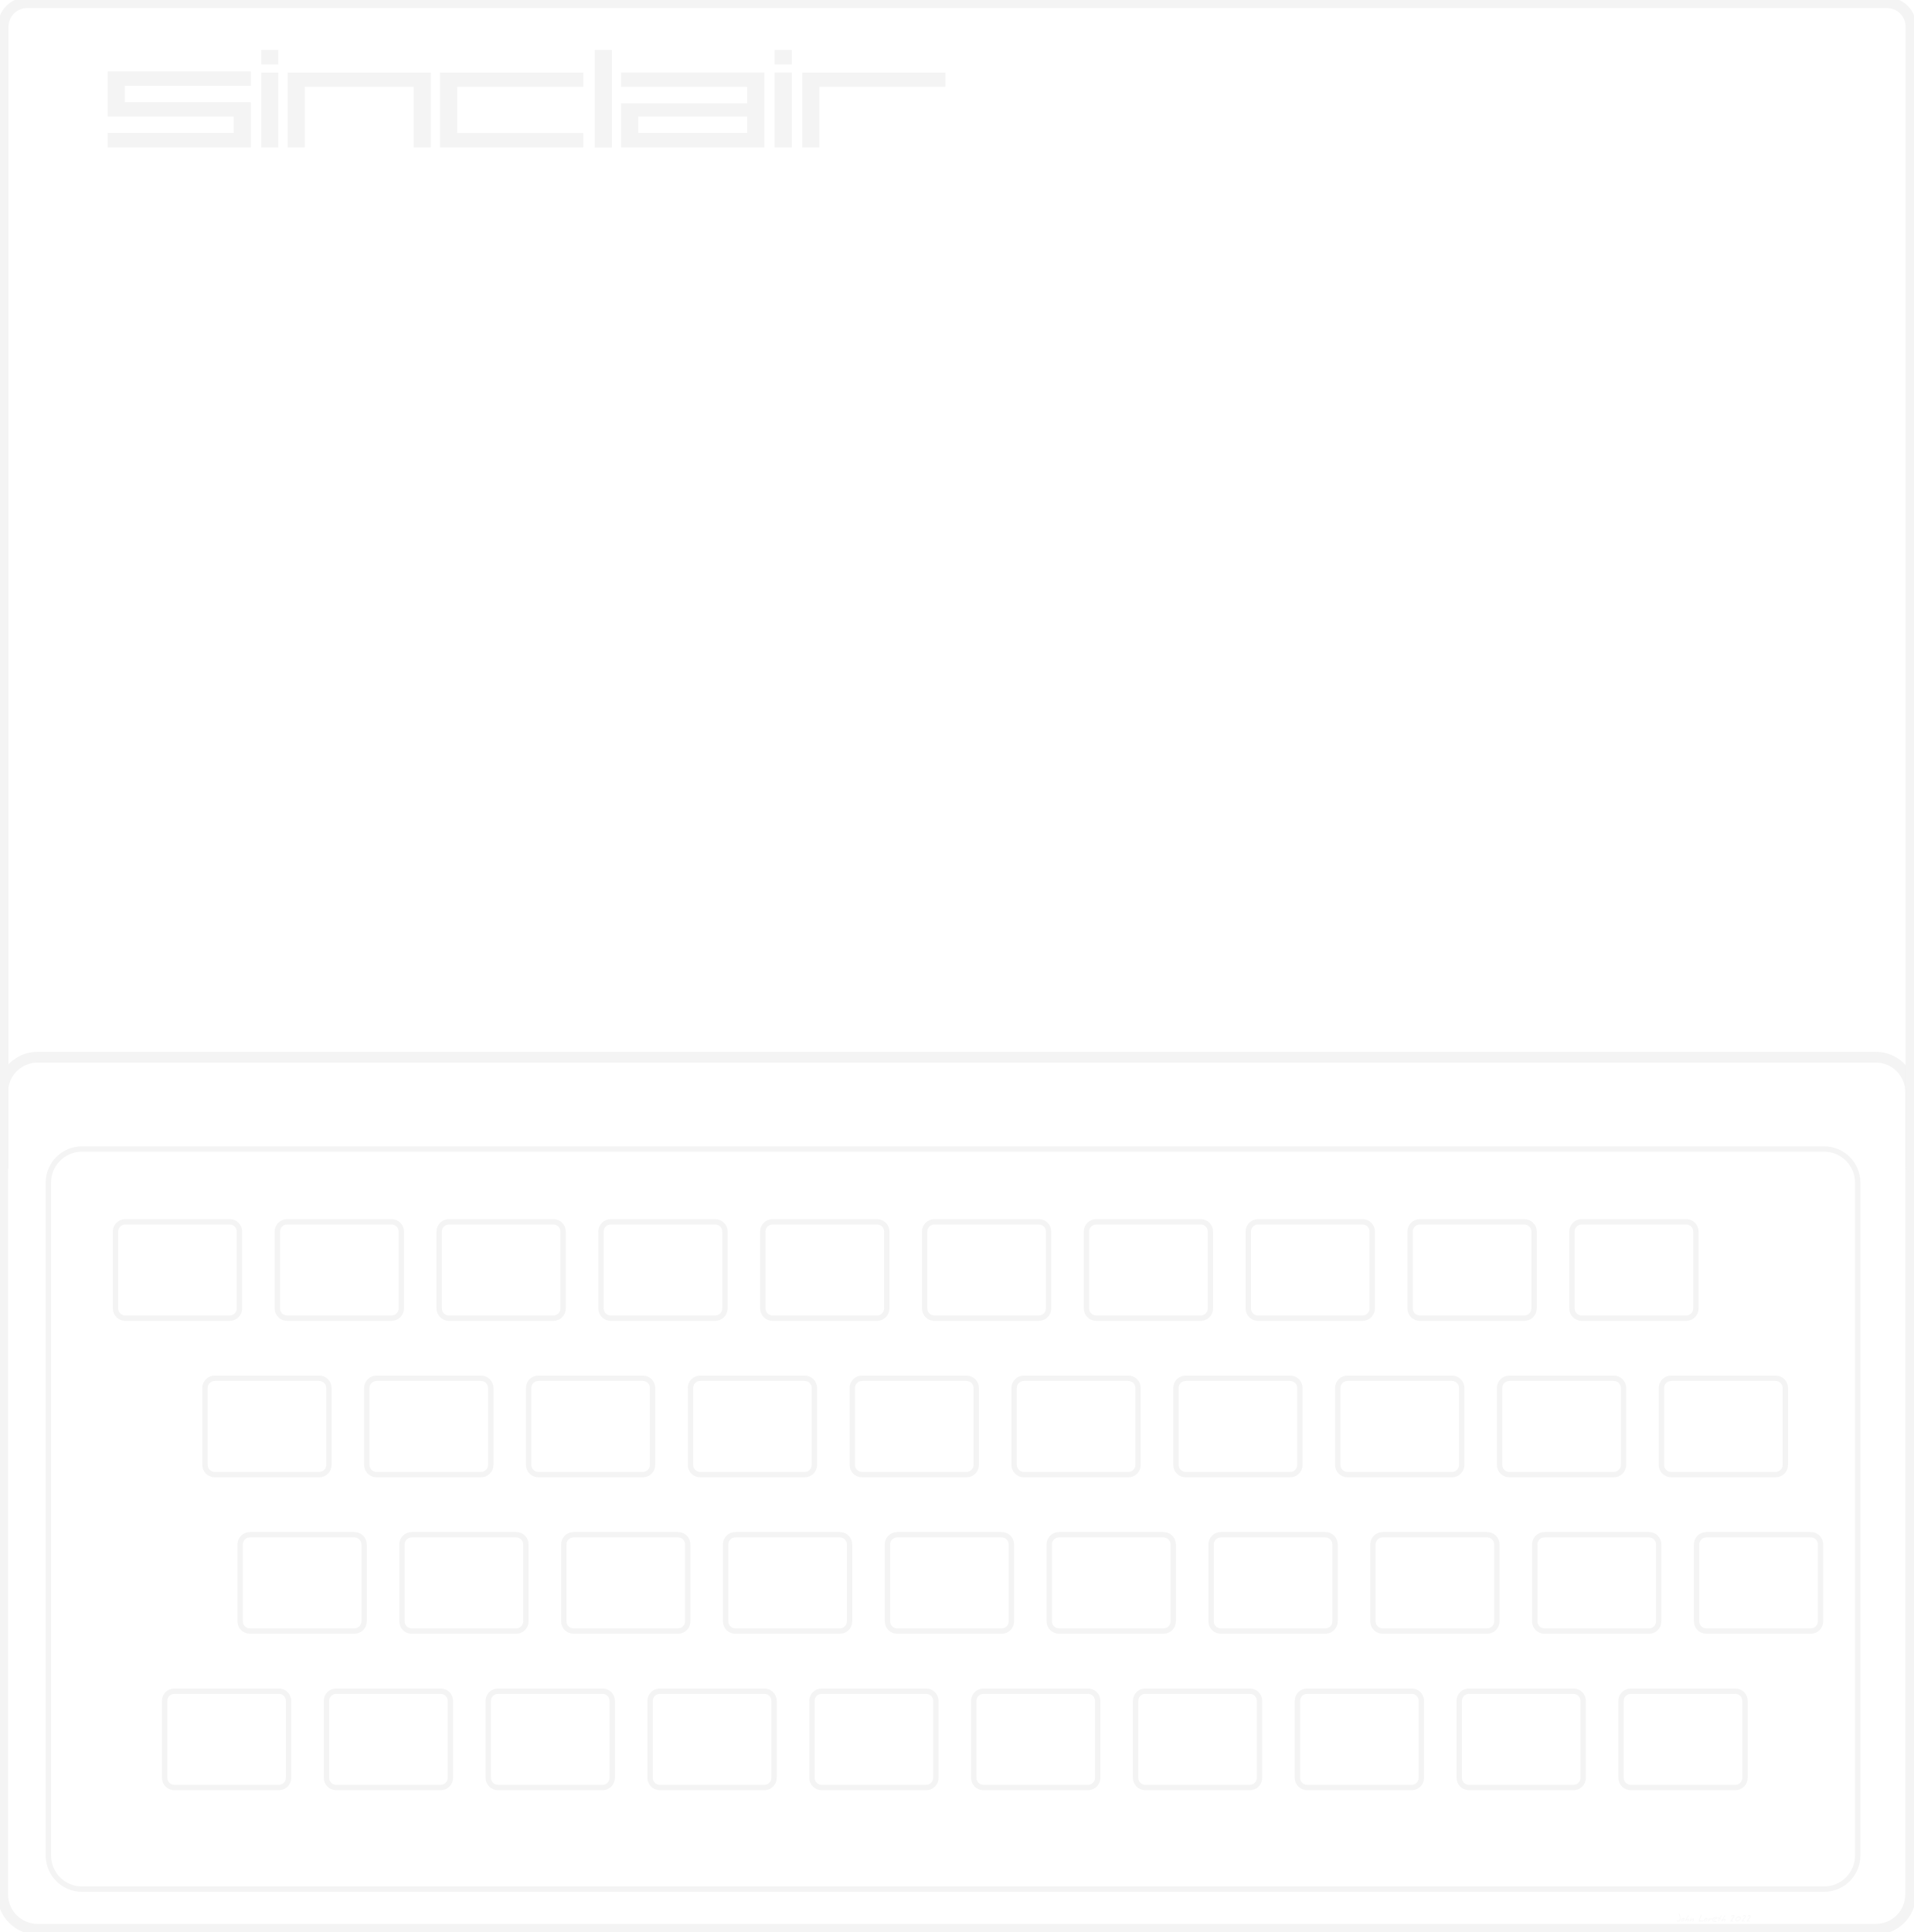
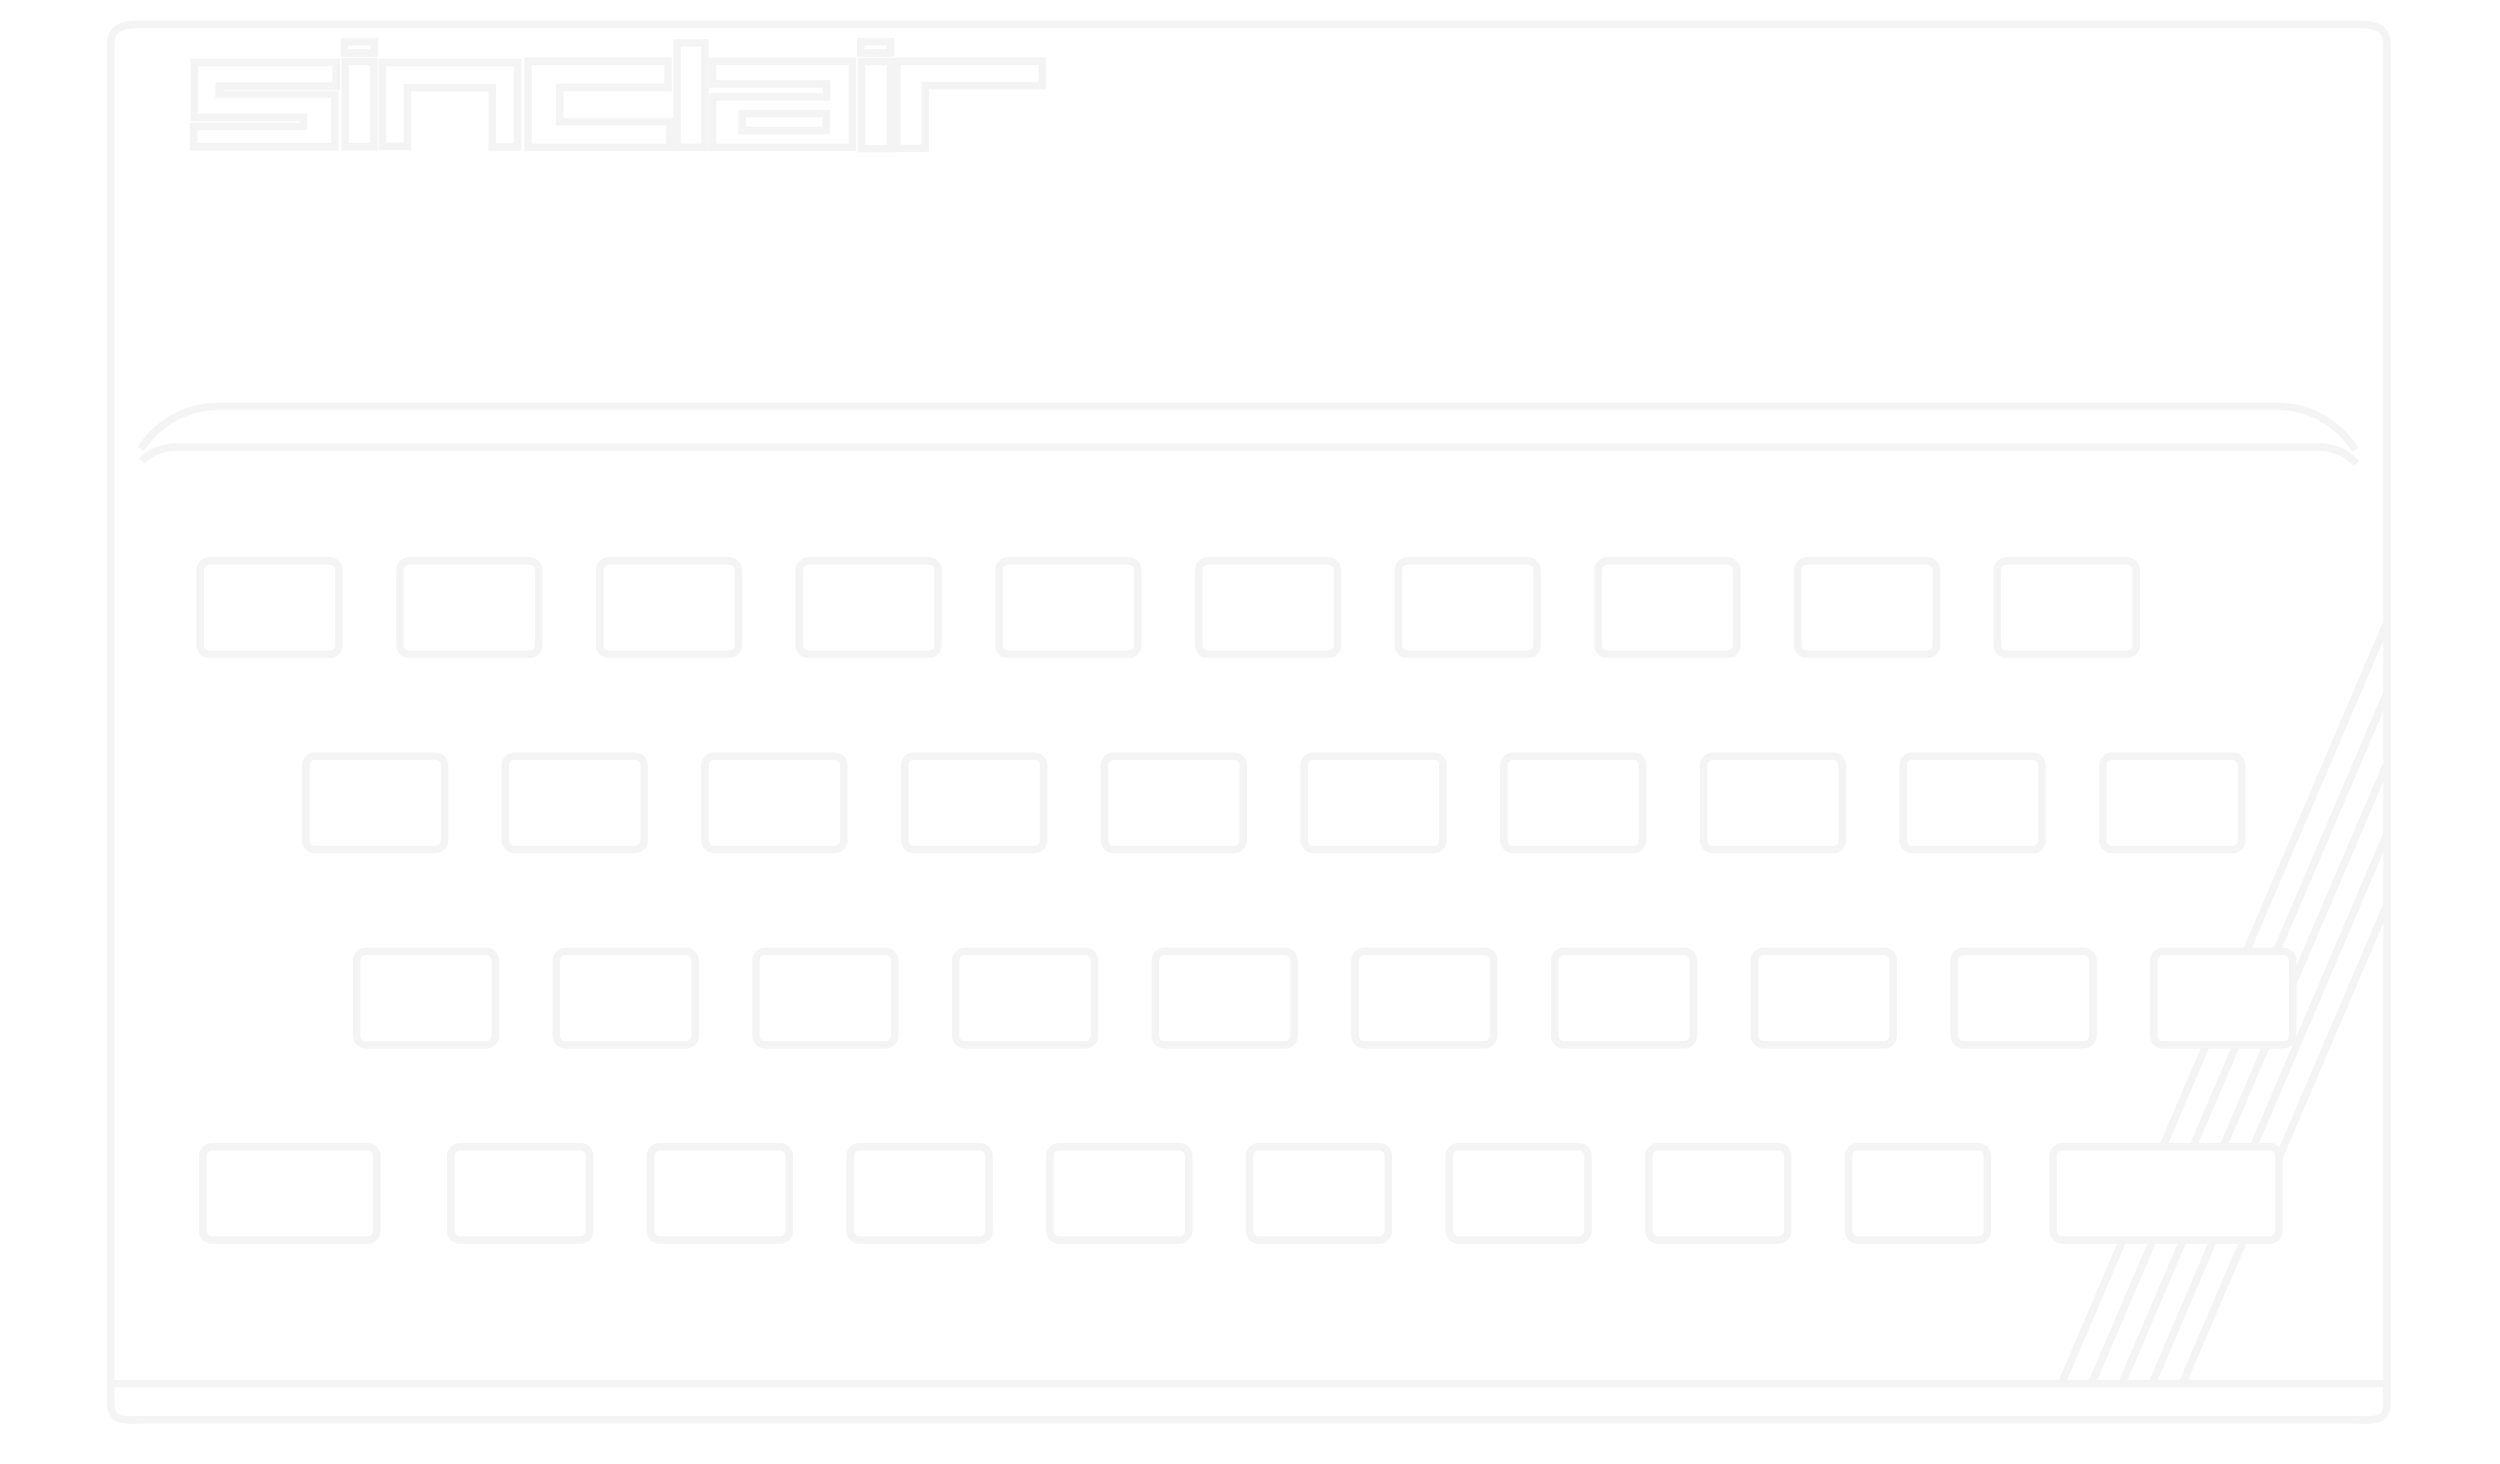
- <svg xmlns="http://www.w3.org/2000/svg" height="358.121" viewBox="0 0 709.538 716.241" width="354.769">
-   <g fill="#f4f4f4" fill-opacity=".5" stroke-width="2">
-     <path d="M623.031 711.104q0 .48-.116.808-.172.488-.552.488-.252 0-.528-.116-.332-.14-.364-.344.112 0 .264.04.352.092.44.092.34 0 .512-.34.136-.272.136-.652 0-.268-.176-.764-.172-.5-.172-.696 0-.06.032-.096.036-.04.096-.04.156 0 .304.72.124.608.124.9zM624.571 711.512q0 .408-.236.64-.236.232-.652.232-.228 0-.352-.108-.124-.108-.124-.332 0-.316.412-.636.392-.304.724-.304.152 0 .2.188.028.108.028.32zm-.244.112q0-.048-.012-.092-.01-.048-.032-.108-.064.044-.212.216-.076.088-.132.128 0-.076.016-.124.032-.068.052-.116-.176 0-.368.148-.188.148-.188.32 0 .116.128.116.244 0 .472-.12.276-.144.276-.368zM626.22 711.676q0 .196-.149.44-.168.276-.348.276-.052 0-.088-.056-.032-.06-.032-.116 0-.072.152-.224.156-.156.156-.212 0-.036-.012-.072l-.016-.048q-.3.068-.612.344-.308.276-.468.312-.032-.088-.032-.18 0-.112.052-.236.036-.088.12-.212.14-.212.296-.48l.276-.484q.2-.344.292-.488.048-.072.084-.108.052-.048.124-.064.048.016.068.06.024.044.024.104 0 .136-.176.368-.32.416-.328.432-.18.272-.18.492l.01.04q.22-.108.26-.124.164-.068.28-.068.128 0 .188.088.06.084.06.216zM628.075 711.44q0 .272-.132.58-.144.34-.356.468-.044-.052-.076-.116-.028-.064-.028-.128 0-.068.2-.404.088-.148.08-.26v-.052q-.148.044-.512.268-.36.22-.728.448-.056 0-.104-.04-.044-.044-.044-.096 0-.084.268-.564.08-.144.288-.5.064.084.084.188.02.1.02.24v.092q.368-.22.576-.332.228-.124.312-.124.056 0 .104.128.052.128.052.204zM631.551 712.216q0 .072-.064.112-.06.036-.136.036-.068 0-.172-.016-.236-.036-.304-.036-.12 0-.472.028-.2.016-.288.016-.244 0-.244-.244 0-.232.152-.664.084-.244.316-.8.208-.5.264-.704.02-.064.032-.084.032-.048.08-.048.076 0 .128.112.052.108.052.196 0 .14-.164.472l-.32.644q-.172.376-.172.572 0 .1.084.14.06.028.176.028.088 0 .304-.02.216-.024.288-.024.18 0 .296.052.164.072.164.232zM633.04 711.512q0 .408-.237.64-.236.232-.652.232-.228 0-.352-.108-.124-.108-.124-.332 0-.316.412-.636.392-.304.724-.304.152 0 .2.188.028.108.028.32zm-.245.112q0-.048-.012-.092-.01-.048-.032-.108-.064.044-.212.216-.076.088-.132.128 0-.076.016-.124.032-.068.052-.116-.176 0-.368.148-.188.148-.188.32 0 .116.128.116.244 0 .472-.12.276-.144.276-.368zM634.723 711.428q0 .128-.068.272-.064.144-.164.24v-.056q0-.048.012-.148.012-.1.012-.148 0-.068-.02-.1-.02-.036-.084-.036-.188 0-.468.292l-.604.636q-.024 0-.048-.004l-.08-.02q.012-.144.1-.32.236-.476.244-.508l.048-.188q.016-.06.044-.124.032-.068.072-.12.044-.056.112-.084l.04.48.264-.216q.176-.14.304-.14t.208.084q.08.084.08.208zM636.687 710.964q0 .168-.448.444-.432.264-.628.264-.092 0-.124-.064-.028-.064-.028-.18v-.108q.268 0 .488-.08.22-.08.384-.264-.12-.044-.244-.044-.292 0-.62.224-.36.244-.36.52 0 .264.36.368.056.016.676.112.364.056.364.196 0 .06-.132.096-.132.04-.336.04-.512 0-.808-.156-.392-.208-.392-.668 0-.48.48-.764.408-.24.928-.24.156 0 .284.072.156.088.156.232zM638.28 710.248q0 .088-.213.368-.212.28-.212.428 0 .076.088.152.2.176.2.216 0 .052-.036.1-.032.048-.084.048-.044 0-.124-.048-.056-.032-.216-.156l-.092.176q-.112.212-.152.308l-.12.368q-.104.248-.26.248v-.092q0-.284.184-.672.036-.072.2-.372-.316-.172-.696-.172 0-.148.06-.216.064-.072.212-.072.136 0 .34.048l.2.048q.076-.024.208-.26.324-.568.44-.652.032.052.052.104.024.052.024.1zM639.755 711.676q0 .196-.148.44-.168.276-.348.276-.052 0-.088-.056-.032-.06-.032-.116 0-.072.152-.224.156-.156.156-.212 0-.036-.012-.072l-.016-.048q-.3.068-.612.344-.308.276-.468.312-.032-.088-.032-.18 0-.112.052-.236.036-.088.12-.212.14-.212.296-.48l.276-.484q.2-.344.292-.488.048-.072.084-.108.052-.048.124-.064.048.016.068.06.024.044.024.104 0 .136-.176.368-.32.416-.328.432-.18.272-.18.492l.01.04q.22-.108.26-.124.164-.068.28-.068.128 0 .188.088.06.084.06.216zM643.04 710.372q0 .188-.2.504-.129.2-.42.576-.293.372-.365.488l.3.096q.292.088.292.32-.12.02-.236.036l-.044-.004v-.032q-.064-.016-.104-.016-.076 0-.24.024-.164.024-.248.024-.108 0-.176-.04-.068-.04-.068-.144 0-.084.308-.476.576-.732.58-.74.312-.424.312-.568 0-.056-.04-.084-.036-.028-.148-.028-.076 0-.316.148-.116.072-.188.072l-.068-.012q-.024-.016-.052-.06-.028-.048-.028-.076 0-.168.324-.308.276-.12.48-.12.172 0 .264.128.08.112.08.292zM645.443 711.092q0 .484-.524.856-.48.34-.988.34-.252 0-.4-.128-.148-.128-.148-.372 0-.544.476-.944.452-.38 1.012-.38.284 0 .428.168.144.168.144.46zm-.244.092q0-.184-.208-.276-.156-.068-.372-.068-.316 0-.66.308-.344.308-.344.62 0 .128.064.184.068.052.204.052.392 0 .816-.216.5-.256.5-.604zM647.275 710.372q0 .188-.2.504-.128.2-.42.576-.292.372-.364.488l.3.096q.292.088.292.32-.12.02-.236.036l-.044-.004v-.032q-.064-.016-.104-.016-.076 0-.24.024-.164.024-.248.024-.108 0-.176-.04-.068-.04-.068-.144 0-.084.308-.476.576-.732.58-.74.312-.424.312-.568 0-.056-.04-.084-.036-.028-.148-.028-.076 0-.316.148-.116.072-.188.072l-.068-.012q-.024-.016-.052-.06-.028-.048-.028-.076 0-.168.324-.308.276-.12.48-.12.172 0 .264.128.08.112.08.292zM649.115 710.372q0 .188-.2.504-.128.2-.42.576-.292.372-.364.488l.3.096q.292.088.292.32-.12.02-.236.036l-.044-.004v-.032q-.064-.016-.104-.016-.076 0-.24.024-.164.024-.248.024-.108 0-.176-.04-.068-.04-.068-.144 0-.084.308-.476.576-.732.58-.74.312-.424.312-.568 0-.056-.04-.084-.036-.028-.148-.028-.076 0-.316.148-.116.072-.188.072l-.068-.012q-.024-.016-.052-.06-.028-.048-.028-.076 0-.168.324-.308.276-.12.48-.12.172 0 .264.128.08.112.08.292z" />
-   </g>
-   <g fill="none" stroke="#f4f4f4" stroke-linecap="round" transform="translate(-376.616 -108.18)">
-     <rect height="323.317" opacity=".98" rx="12.963" stroke-width="4" width="707.42" x="377.616" y="500.105" />
-     <rect height="274.378" opacity=".98" rx="12.47" ry="12.47" stroke-width="2" width="670.849" x="394.549" y="534.148" />
-     <path d="M377.778 540.688v-422.61c0-4.929 3.97-8.898 8.902-8.898h689.571a8.881 8.881 0 0 1 8.903 8.899v422.609" opacity=".98" stroke-width="4" />
-   </g>
-   <g fill="#f4f4f4" stroke-width="3.733">
-     <path d="M39.92 54.64v-5.369h46.737v-6.078H39.919V26.477h53.082v5.318H46.264v6.079h46.737v16.767zM96.854 54.64V26.883h6.345V54.64zM106.654 54.64V26.883h53.083V54.64h-6.345V32.2h-40.393v22.44zM163.136 54.64V26.883h53.139V32.2h-46.738v17.121h46.738v5.319zM220.523 54.64V18.525h6.345V54.69h-6.345zM287.202 54.64V26.882h6.401v27.76zM297.456 54.64V26.883h53.082V32.2h-46.737v22.44h-6.345zM230.267 26.882V32.2h46.738v6.078h-46.738v16.362h53.14V26.88zm46.738 22.39h-40.336v-6.08h40.336v3.04zM96.854 23.843v-5.319h6.345v5.369h-6.345zM287.202 23.843v-5.319h6.401v5.369h-6.401z" />
-   </g>
-   <g fill="none" stroke="#f4f4f4" stroke-linecap="round" stroke-width="2">
-     <rect height="35.725" opacity=".98" rx="3.61" width="45.955" x="361.04" y="626.958" />
-     <rect height="35.725" opacity=".98" rx="3.61" width="45.955" x="301.04" y="626.958" />
-     <rect height="35.725" opacity=".98" rx="3.61" width="45.955" x="241.04" y="626.958" />
-     <rect height="35.725" opacity=".98" rx="3.61" width="45.955" x="181.04" y="626.958" />
-     <rect height="35.725" opacity=".98" rx="3.61" width="45.955" x="121.04" y="626.958" />
-     <rect height="35.725" opacity=".98" rx="3.61" width="45.955" x="61.04" y="626.958" />
-     <rect height="35.725" opacity=".98" rx="3.61" width="45.955" x="601.04" y="626.958" />
-     <rect height="35.725" opacity=".98" rx="3.61" width="45.955" x="541.04" y="626.958" />
-     <rect height="35.725" opacity=".98" rx="3.61" width="45.955" x="481.04" y="626.958" />
-     <rect height="35.725" opacity=".98" rx="3.61" width="45.955" x="421.04" y="626.958" />
-     <rect height="35.725" opacity=".98" rx="3.61" width="45.955" x="389.04" y="568.958" />
-     <rect height="35.725" opacity=".98" rx="3.61" width="45.955" x="329.04" y="568.958" />
-     <rect height="35.725" opacity=".98" rx="3.61" width="45.955" x="269.04" y="568.958" />
-     <rect height="35.725" opacity=".98" rx="3.61" width="45.955" x="209.04" y="568.958" />
-     <rect height="35.725" opacity=".98" rx="3.61" width="45.955" x="149.04" y="568.958" />
-     <rect height="35.725" opacity=".98" rx="3.61" width="45.955" x="89.04" y="568.958" />
-     <rect height="35.725" opacity=".98" rx="3.61" width="45.955" x="629.04" y="568.958" />
-     <rect height="35.725" opacity=".98" rx="3.61" width="45.955" x="569.04" y="568.958" />
-     <rect height="35.725" opacity=".98" rx="3.61" width="45.955" x="509.04" y="568.958" />
-     <rect height="35.725" opacity=".98" rx="3.61" width="45.955" x="449.04" y="568.958" />
-     <rect height="35.725" opacity=".98" rx="3.61" width="45.955" x="376.001" y="510.958" />
-     <rect height="35.725" opacity=".98" rx="3.61" width="45.955" x="316.001" y="510.958" />
-     <rect height="35.725" opacity=".98" rx="3.61" width="45.955" x="256.001" y="510.958" />
-     <rect height="35.725" opacity=".98" rx="3.61" width="45.955" x="196.001" y="510.958" />
-     <rect height="35.725" opacity=".98" rx="3.61" width="45.955" x="136.001" y="510.958" />
-     <rect height="35.725" opacity=".98" rx="3.61" width="45.955" x="76.001" y="510.958" />
-     <rect height="35.725" opacity=".98" rx="3.61" width="45.955" x="616.001" y="510.958" />
-     <rect height="35.725" opacity=".98" rx="3.61" width="45.955" x="556.001" y="510.958" />
-     <rect height="35.725" opacity=".98" rx="3.61" width="45.955" x="496.001" y="510.958" />
-     <rect height="35.725" opacity=".98" rx="3.61" width="45.955" x="436.001" y="510.958" />
-     <rect height="35.725" opacity=".98" rx="3.61" width="45.955" x="402.83" y="452.958" />
-     <rect height="35.725" opacity=".98" rx="3.61" width="45.955" x="342.83" y="452.958" />
-     <rect height="35.725" opacity=".98" rx="3.61" width="45.955" x="282.83" y="452.958" />
-     <rect height="35.725" opacity=".98" rx="3.61" width="45.955" x="222.83" y="452.958" />
-     <rect height="35.725" opacity=".98" rx="3.61" width="45.955" x="162.83" y="452.958" />
-     <rect height="35.725" opacity=".98" rx="3.61" width="45.955" x="102.83" y="452.958" />
-     <rect height="35.725" opacity=".98" rx="3.61" width="45.955" x="582.83" y="452.958" />
-     <rect height="35.725" opacity=".98" rx="3.61" width="45.955" x="522.83" y="452.958" />
-     <rect height="35.725" opacity=".98" rx="3.61" width="45.955" x="462.83" y="452.958" />
-     <rect height="35.725" opacity=".98" rx="3.61" width="45.955" x="42.83" y="452.958" />
-   </g>
+ <svg xmlns="http://www.w3.org/2000/svg" version="1.2" baseProfile="tiny" id="Layer_3" x="0px" y="0px" width="598.189px" height="350.26px" viewBox="0 0 598.189 350.26" xml:space="preserve">
+   <path id="path3" fill="#F4F4F4" d="M35.325,4.909c-2.444,0-4.725-0.055-6.587,0.65c-0.931,0.352-1.752,0.943-2.318,1.81  s-0.848,1.962-0.848,3.308v325.047c0,1.345,0.277,2.418,0.876,3.224c0.599,0.805,1.471,1.274,2.403,1.499  c1.865,0.447,4.084,0.169,6.475,0.169h526.988c2.391,0,4.609,0.278,6.475-0.169c0.934-0.225,1.806-0.694,2.404-1.499  c0.448-0.604,0.658-1.412,0.763-2.318h0.113v-0.905V10.677c0-1.346-0.254-2.441-0.82-3.308s-1.415-1.457-2.347-1.81  c-1.863-0.701-4.144-0.646-6.587-0.646H35.327L35.325,4.909z M35.325,6.718h526.988c2.447,0,4.595,0.029,5.938,0.537  c0.672,0.253,1.141,0.597,1.471,1.103c0.335,0.504,0.543,1.217,0.543,2.318v324.143v0.904c0,1.101-0.212,1.749-0.509,2.149  c-0.298,0.4-0.716,0.631-1.386,0.791c-1.341,0.322-3.549,0.142-6.051,0.142H35.331c-2.501,0-4.71,0.181-6.051-0.142  c-0.669-0.163-1.087-0.398-1.384-0.796c-0.298-0.398-0.509-1.05-0.509-2.154V10.677c0-1.101,0.208-1.814,0.537-2.318  c0.33-0.506,0.798-0.85,1.471-1.103c1.343-0.509,3.49-0.537,5.937-0.537H35.325z" />
+   <path id="path5" fill="#F4F4F4" d="M52.318,96.32c-8.13,0-15.267,4.208-19.368,10.574l1.499,0.99  c3.78-5.868,10.365-9.755,17.87-9.755h492.489c7.604,0,14.257,3.983,18.011,9.98l1.528-0.958  c-4.073-6.509-11.299-10.83-19.538-10.83H52.32L52.318,96.32z" />
+   <path id="path7" fill="#F4F4F4" d="M42.14,106.047c-3.426,0-6.545,1.346-8.85,3.533l1.244,1.33c1.982-1.882,4.653-3.054,7.606-3.054  h512.847c3.265,0,6.176,1.43,8.199,3.676l1.357-1.217c-2.353-2.611-5.77-4.27-9.557-4.27L42.14,106.047L42.14,106.047z" />
+   <path id="path9" fill="#F4F4F4" d="M50.114,133.308c-1.712,0-3.11,1.398-3.11,3.11v17.926c0,1.712,1.398,3.139,3.11,3.139h28.783  c1.711,0,3.139-1.427,3.139-3.139v-0.905h-0.028v-17.021c0-1.712-1.399-3.11-3.11-3.11H50.114L50.114,133.308z M50.114,135.117  h28.783c0.733,0,1.301,0.567,1.301,1.301v17.926v0.057c-0.035,0.701-0.591,1.272-1.301,1.272H50.114  c-0.734,0-1.301-0.595-1.301-1.329v-17.926C48.813,135.685,49.379,135.117,50.114,135.117L50.114,135.117z" />
+   <path id="path11" fill="#F4F4F4" d="M97.898,133.308c-1.712,0-3.11,1.398-3.11,3.11v17.926c0,1.712,1.398,3.139,3.11,3.139h28.783  c1.712,0,3.11-1.427,3.11-3.139v-0.905v-17.021c0-1.711-1.398-3.11-3.11-3.11H97.898z M97.898,135.117h28.783  c0.734,0,1.301,0.567,1.301,1.301v17.926c0,0.734-0.568,1.329-1.301,1.329H97.898c-0.733,0-1.301-0.595-1.301-1.329v-17.926  C96.598,135.685,97.166,135.117,97.898,135.117z" />
+   <path id="path13" fill="#F4F4F4" d="M145.683,133.308c-1.712,0-3.11,1.398-3.11,3.11v17.926c0,1.711,1.398,3.139,3.11,3.139h28.783  c1.711,0,3.11-1.427,3.11-3.139v-17.926c0-1.712-1.399-3.11-3.11-3.11H145.683z M145.683,135.117h28.783  c0.733,0,1.301,0.567,1.301,1.301v17.926c0,0.734-0.568,1.329-1.301,1.329h-28.783c-0.734,0-1.301-0.594-1.301-1.329v-17.926  C144.382,135.685,144.949,135.117,145.683,135.117z" />
+   <path id="path15" fill="#F4F4F4" d="M193.465,133.308c-1.712,0-3.139,1.398-3.139,3.11v17.926c0,1.711,1.427,3.139,3.139,3.139  h28.783c1.712,0,3.11-1.427,3.11-3.139v-17.926c0-1.711-1.398-3.11-3.11-3.11H193.465z M193.465,135.117h28.783  c0.734,0,1.301,0.567,1.301,1.301v17.926c0,0.735-0.566,1.329-1.301,1.329h-28.783c-0.735,0-1.33-0.594-1.33-1.329v-17.926  C192.135,135.685,192.731,135.117,193.465,135.117z" />
+   <path id="path17" fill="#F4F4F4" d="M241.256,133.308c-1.711,0-3.139,1.398-3.139,3.11v17.926c0,1.711,1.426,3.139,3.139,3.139  h28.783c1.712,0,3.11-1.427,3.11-3.139v-17.926c0-1.712-1.398-3.11-3.11-3.11H241.256z M241.256,135.117h28.783  c0.733,0,1.301,0.567,1.301,1.301v17.926c0,0.734-0.568,1.329-1.301,1.329h-28.783c-0.734,0-1.329-0.594-1.329-1.329v-17.926  C239.927,135.685,240.523,135.117,241.256,135.117z" />
+   <path id="path19" fill="#F4F4F4" d="M289.011,133.308c-1.712,0-3.11,1.398-3.11,3.11v17.926c0,1.712,1.398,3.139,3.11,3.139h28.783  c1.711,0,3.139-1.427,3.139-3.139v-17.926c0-1.711-1.426-3.11-3.139-3.11H289.011z M289.011,135.117h28.783  c0.734,0,1.329,0.567,1.329,1.301v17.926c0,0.734-0.596,1.329-1.329,1.329h-28.783c-0.733,0-1.301-0.595-1.301-1.329v-17.926  C287.71,135.685,288.278,135.117,289.011,135.117z" />
+   <path id="path21" fill="#F4F4F4" d="M336.793,133.308c-1.712,0-3.11,1.398-3.11,3.11v17.926c0,1.711,1.398,3.139,3.11,3.139h28.783  c1.712,0,3.139-1.427,3.139-3.139v-17.926c0-1.711-1.426-3.11-3.139-3.11H336.793z M336.793,135.117h28.783  c0.734,0,1.329,0.567,1.329,1.301v17.926c0,0.734-0.596,1.329-1.329,1.329h-28.783c-0.735,0-1.301-0.594-1.301-1.329v-17.926  C335.492,135.685,336.059,135.117,336.793,135.117z" />
+   <path id="path23" fill="#F4F4F4" d="M384.575,133.308c-1.712,0-3.11,1.398-3.11,3.11v17.926c0,1.711,1.398,3.139,3.11,3.139h28.783  c1.711,0,3.11-1.427,3.11-3.139v-17.926c0-1.711-1.397-3.11-3.11-3.11H384.575z M384.575,135.117h28.783  c0.734,0,1.301,0.567,1.301,1.301v17.926c0,0.734-0.567,1.329-1.301,1.329h-28.783c-0.734,0-1.301-0.594-1.301-1.329v-17.926  C383.274,135.685,383.842,135.117,384.575,135.117z" />
+   <path id="path25" fill="#F4F4F4" d="M432.357,133.308c-1.712,0-3.11,1.398-3.11,3.11v17.926c0,1.711,1.397,3.139,3.11,3.139h28.782  c1.713,0,3.11-1.427,3.11-3.139v-17.926c0-1.711-1.397-3.11-3.11-3.11H432.357z M432.357,135.117h28.782  c0.735,0,1.301,0.567,1.301,1.301v17.926c0,0.734-0.566,1.329-1.301,1.329h-28.782c-0.734,0-1.301-0.594-1.301-1.329v-17.926  C431.057,135.685,431.624,135.117,432.357,135.117z" />
+   <path id="path27" fill="#F4F4F4" d="M480.148,133.308c-1.711,0-3.138,1.398-3.138,3.11v17.926c0,1.711,1.426,3.139,3.138,3.139  h28.783c1.712,0,3.11-1.427,3.11-3.139v-17.926c0-1.711-1.398-3.11-3.11-3.11H480.148z M480.148,135.117h28.783  c0.734,0,1.301,0.567,1.301,1.301v17.926c0,0.734-0.567,1.329-1.301,1.329h-28.783c-0.733,0-1.329-0.594-1.329-1.329v-17.926  C478.819,135.685,479.415,135.117,480.148,135.117z" />
+   <path id="path29" fill="#F4F4F4" d="M75.363,180.014c-1.712,0-3.11,1.397-3.11,3.11v17.954c0,1.711,1.398,3.11,3.11,3.11h28.783  c1.712,0,3.11-1.398,3.11-3.11v-17.954c0-1.713-1.397-3.11-3.11-3.11H75.363z M75.363,181.823h28.783c0.734,0,1.3,0.567,1.3,1.301  v17.954c0,0.732-0.566,1.301-1.3,1.301H75.363c-0.733,0-1.301-0.569-1.301-1.301v-17.954  C74.062,182.389,74.63,181.823,75.363,181.823z" />
+   <path id="path31" fill="#F4F4F4" d="M123.144,180.014c-1.712,0-3.139,1.397-3.139,3.11v17.954c0,1.711,1.426,3.11,3.139,3.11h28.783  c1.712,0,3.11-1.399,3.11-3.11v-17.954c0-1.712-1.397-3.11-3.11-3.11H123.144z M123.144,181.823h28.783  c0.734,0,1.301,0.566,1.301,1.301v17.954c0,0.733-0.566,1.301-1.301,1.301h-28.783c-0.734,0-1.329-0.569-1.329-1.301v-17.954  C121.815,182.389,122.41,181.823,123.144,181.823z" />
+   <path id="path33" fill="#F4F4F4" d="M170.936,180.014c-1.712,0-3.139,1.397-3.139,3.11v17.954c0,1.711,1.426,3.11,3.139,3.11h28.783  c1.712,0,3.11-1.398,3.11-3.11v-17.954c0-1.713-1.397-3.11-3.11-3.11H170.936z M170.936,181.823h28.783  c0.734,0,1.301,0.567,1.301,1.301v17.954c0,0.732-0.566,1.301-1.301,1.301h-28.783c-0.734,0-1.33-0.569-1.33-1.301v-17.954  C169.606,182.389,170.202,181.823,170.936,181.823z" />
+   <path id="path35" fill="#F4F4F4" d="M218.69,180.014c-1.712,0-3.11,1.397-3.11,3.11v17.954c0,1.711,1.397,3.11,3.11,3.11h28.783  c1.711,0,3.139-1.398,3.139-3.11v-17.954c0-1.712-1.426-3.11-3.139-3.11H218.69z M218.69,181.823h28.783  c0.734,0,1.329,0.566,1.329,1.301v17.954c0,0.732-0.596,1.301-1.329,1.301H218.69c-0.734,0-1.301-0.569-1.301-1.301v-17.954  C217.39,182.389,217.956,181.823,218.69,181.823z" />
+   <path id="path37" fill="#F4F4F4" d="M266.473,180.014c-1.712,0-3.11,1.397-3.11,3.11v17.954c0,1.711,1.397,3.11,3.11,3.11h28.783  c1.712,0,3.139-1.399,3.139-3.11v-17.954c0-1.712-1.426-3.11-3.139-3.11H266.473z M266.473,181.823h28.783  c0.734,0,1.329,0.566,1.329,1.301v17.954c0,0.733-0.595,1.301-1.329,1.301h-28.783c-0.734,0-1.301-0.569-1.301-1.301v-17.954  C265.172,182.389,265.739,181.823,266.473,181.823z" />
+   <path id="path39" fill="#F4F4F4" d="M314.255,180.014c-1.712,0-3.111,1.396-3.111,3.11v17.954c0,1.711,1.398,3.11,3.111,3.11h28.783  c1.711,0,3.139-1.398,3.139-3.11v-17.954c0-1.713-1.427-3.11-3.139-3.11H314.255z M314.255,181.823h28.783  c0.732,0,1.329,0.567,1.329,1.301v17.954c0,0.732-0.598,1.301-1.329,1.301h-28.783c-0.734,0-1.301-0.569-1.301-1.301v-17.954  C312.954,182.39,313.522,181.823,314.255,181.823z" />
+   <path id="path41" fill="#F4F4F4" d="M362.046,180.014c-1.712,0-3.11,1.397-3.11,3.11v17.954c0,1.711,1.397,3.11,3.11,3.11h28.783  c1.712,0,3.11-1.398,3.11-3.11v-17.954c0-1.712-1.397-3.11-3.11-3.11H362.046z M362.046,181.823h28.783  c0.733,0,1.301,0.566,1.301,1.301v17.954c0,0.732-0.568,1.301-1.301,1.301h-28.783c-0.733,0-1.301-0.569-1.301-1.301v-17.954  C360.745,182.389,361.313,181.823,362.046,181.823z" />
+   <path id="path43" fill="#F4F4F4" d="M409.828,180.014c-1.712,0-3.11,1.397-3.11,3.11v17.954c0,1.71,1.396,3.11,3.11,3.11h28.783  c1.712,0,3.11-1.398,3.11-3.11v-17.954c0-1.713-1.398-3.11-3.11-3.11H409.828z M409.828,181.823h28.783  c0.734,0,1.301,0.567,1.301,1.301v17.954c0,0.732-0.568,1.301-1.301,1.301h-28.783c-0.735,0-1.3-0.568-1.3-1.301v-17.954  C408.528,182.389,409.093,181.823,409.828,181.823z" />
+   <path id="path45" fill="#F4F4F4" d="M457.61,180.014c-1.712,0-3.139,1.396-3.139,3.11v17.954c0,1.711,1.426,3.11,3.139,3.11h28.783  c1.712,0,3.109-1.398,3.109-3.11v-17.954c0-1.712-1.396-3.11-3.109-3.11H457.61z M457.61,181.823h28.783  c0.733,0,1.3,0.566,1.3,1.301v17.954c0,0.732-0.567,1.301-1.3,1.301H457.61c-0.732,0-1.329-0.569-1.329-1.301v-17.954  C456.281,182.39,456.879,181.823,457.61,181.823z" />
+   <path id="path47" fill="#F4F4F4" d="M505.392,180.014c-1.711,0-3.138,1.397-3.138,3.11v17.954c0,1.711,1.426,3.11,3.138,3.11h28.784  c1.712,0,3.11-1.399,3.11-3.11v-17.954c0-1.712-1.398-3.11-3.11-3.11H505.392z M505.392,181.823h28.784  c0.733,0,1.301,0.566,1.301,1.301v17.954c0,0.733-0.567,1.301-1.301,1.301h-28.784c-0.733,0-1.328-0.569-1.328-1.301v-17.954  C504.063,182.389,504.659,181.823,505.392,181.823z" />
+   <path id="path49" fill="#F4F4F4" d="M87.549,226.728c-1.712,0-3.138,1.427-3.138,3.139v17.926c0,1.711,1.426,3.11,3.138,3.11h28.784  c1.711,0,3.11-1.398,3.11-3.11v-0.905v-17.021c0-1.711-1.398-3.139-3.11-3.139H87.549z M87.549,228.538h28.784  c0.733,0,1.3,0.595,1.3,1.328v17.926c0,0.734-0.567,1.301-1.3,1.301H87.549c-0.733,0-1.329-0.567-1.329-1.301v-17.926  C86.221,229.132,86.816,228.538,87.549,228.538z" />
+   <path id="path51" fill="#F4F4F4" d="M135.304,226.728c-1.712,0-3.11,1.427-3.11,3.139v17.926c0,1.711,1.398,3.11,3.11,3.11h28.784  c1.712,0,3.138-1.399,3.138-3.11v-17.926c0-1.711-1.426-3.139-3.138-3.139H135.304z M135.304,228.538h28.784  c0.733,0,1.329,0.595,1.329,1.328v17.926c0,0.735-0.594,1.301-1.329,1.301h-28.784c-0.734,0-1.3-0.567-1.3-1.301v-17.926  C134.004,229.132,134.57,228.538,135.304,228.538z" />
+   <path id="path53" fill="#F4F4F4" d="M183.086,226.728c-1.711,0-3.11,1.427-3.11,3.139v17.926c0,1.711,1.398,3.11,3.11,3.11h28.784  c1.712,0,3.138-1.398,3.138-3.11v-17.926c0-1.712-1.426-3.139-3.138-3.139H183.086z M183.086,228.538h28.784  c0.733,0,1.329,0.595,1.329,1.328v17.926c0,0.734-0.594,1.301-1.329,1.301h-28.784c-0.733,0-1.3-0.567-1.3-1.301v-17.926  C181.786,229.132,182.354,228.538,183.086,228.538z" />
+   <path id="path55" fill="#F4F4F4" d="M230.878,226.728c-1.712,0-3.11,1.427-3.11,3.139v17.926c0,1.711,1.398,3.11,3.11,3.11h28.783  c1.711,0,3.138-1.398,3.138-3.11v-17.926c0-1.712-1.426-3.139-3.138-3.139H230.878z M230.878,228.538h28.783  c0.733,0,1.329,0.595,1.329,1.328v17.926c0,0.734-0.595,1.301-1.329,1.301h-28.783c-0.734,0-1.301-0.567-1.301-1.301v-17.926  C229.577,229.132,230.144,228.538,230.878,228.538z" />
+   <path id="path57" fill="#F4F4F4" d="M278.66,226.728c-1.711,0-3.11,1.427-3.11,3.139v17.926c0,1.711,1.398,3.11,3.11,3.11h28.784  c1.711,0,3.11-1.398,3.11-3.11v-17.926c0-1.711-1.398-3.139-3.11-3.139H278.66z M278.66,228.538h28.784  c0.733,0,1.301,0.595,1.301,1.328v17.926c0,0.734-0.567,1.301-1.301,1.301H278.66c-0.734,0-1.3-0.567-1.3-1.301v-17.926  C277.359,229.132,277.927,228.538,278.66,228.538z" />
+   <path id="path59" fill="#F4F4F4" d="M326.442,226.728c-1.713,0-3.11,1.427-3.11,3.139v17.926c0,1.711,1.397,3.11,3.11,3.11h28.783  c1.711,0,3.11-1.398,3.11-3.11v-17.926c0-1.711-1.398-3.139-3.11-3.139H326.442z M326.442,228.538h28.783  c0.734,0,1.301,0.595,1.301,1.328v17.926c0,0.734-0.567,1.301-1.301,1.301h-28.783c-0.734,0-1.301-0.567-1.301-1.301v-17.926  C325.142,229.132,325.709,228.538,326.442,228.538z" />
+   <path id="path61" fill="#F4F4F4" d="M374.225,226.728c-1.712,0-3.139,1.427-3.139,3.139v17.926c0,1.711,1.426,3.11,3.139,3.11  h28.782c1.712,0,3.11-1.398,3.11-3.11v-17.926c0-1.711-1.396-3.139-3.11-3.139H374.225z M374.225,228.538h28.782  c0.734,0,1.301,0.595,1.301,1.328v17.926c0,0.734-0.566,1.301-1.301,1.301h-28.782c-0.734,0-1.329-0.567-1.329-1.301v-17.926  C372.896,229.132,373.491,228.538,374.225,228.538z" />
+   <path id="path63" fill="#F4F4F4" d="M422.016,226.728c-1.712,0-3.139,1.427-3.139,3.139v17.926c0,1.711,1.426,3.11,3.139,3.11  h28.783c1.711,0,3.11-1.398,3.11-3.11v-17.926c0-1.711-1.398-3.139-3.11-3.139H422.016z M422.016,228.538h28.783  c0.734,0,1.301,0.595,1.301,1.328v17.926c0,0.734-0.567,1.301-1.301,1.301h-28.783c-0.735,0-1.329-0.567-1.329-1.301v-17.926  C420.687,229.132,421.281,228.538,422.016,228.538z" />
+   <path id="path65" fill="#F4F4F4" d="M469.771,226.728c-1.712,0-3.109,1.427-3.109,3.139v17.926c0,1.711,1.396,3.11,3.109,3.11  h28.783c1.712,0,3.139-1.399,3.139-3.11v-17.926c0-1.71-1.425-3.139-3.139-3.139H469.771z M469.771,228.538h28.783  c0.735,0,1.329,0.594,1.329,1.328v17.926c0,0.735-0.595,1.301-1.329,1.301h-28.783c-0.735,0-1.3-0.566-1.3-1.301v-17.926  C468.471,229.132,469.036,228.538,469.771,228.538z" />
+   <path id="path67" fill="#F4F4F4" d="M110.084,273.46c-1.71,0-3.139,1.398-3.139,3.11v17.927c0,1.711,1.427,3.138,3.139,3.138h28.783  c1.712,0,3.11-1.427,3.11-3.138V276.57c0-1.712-1.398-3.11-3.11-3.11H110.084z M110.084,275.27h28.783  c0.735,0,1.301,0.566,1.301,1.301v17.927c0,0.733-0.566,1.328-1.301,1.328h-28.783c-0.733,0-1.329-0.596-1.329-1.328V276.57  C108.755,275.835,109.35,275.27,110.084,275.27z" />
+   <path id="path69" fill="#F4F4F4" d="M50.735,273.46c-1.711,0-3.11,1.398-3.11,3.11v17.927c0,1.711,1.398,3.138,3.11,3.138h37.209  c1.711,0,3.11-1.426,3.11-3.138v-0.905V276.57c0-1.712-1.399-3.11-3.11-3.11H50.735z M50.735,275.27h37.209  c0.735,0,1.301,0.566,1.301,1.301v17.927c0,0.733-0.567,1.328-1.301,1.328H50.735c-0.733,0-1.301-0.596-1.301-1.328V276.57  C49.435,275.835,50.001,275.27,50.735,275.27z" />
+   <path id="path71" fill="#F4F4F4" d="M157.87,273.46c-1.71,0-3.138,1.398-3.138,3.11v17.927c0,1.71,1.426,3.138,3.138,3.138h28.784  c1.711,0,3.11-1.426,3.11-3.138V276.57c0-1.712-1.398-3.11-3.11-3.11H157.87z M157.87,275.27h28.784c0.733,0,1.3,0.566,1.3,1.301  v17.927c0,0.733-0.567,1.328-1.3,1.328H157.87c-0.734,0-1.329-0.596-1.329-1.328V276.57  C156.541,275.835,157.136,275.27,157.87,275.27z" />
+   <path id="path73" fill="#F4F4F4" d="M205.625,273.46c-1.711,0-3.11,1.398-3.11,3.11v17.927c0,1.711,1.398,3.138,3.11,3.138h28.783  c1.712,0,3.139-1.426,3.139-3.138V276.57c0-1.712-1.427-3.11-3.139-3.11H205.625z M205.625,275.27h28.783  c0.735,0,1.329,0.566,1.329,1.301v17.927c0,0.733-0.594,1.328-1.329,1.328h-28.783c-0.733,0-1.301-0.596-1.301-1.328V276.57  C204.324,275.835,204.891,275.27,205.625,275.27z" />
+   <path id="path75" fill="#F4F4F4" d="M253.407,273.46c-1.711,0-3.11,1.398-3.11,3.11v17.927c0,1.71,1.398,3.138,3.11,3.138h28.783  c1.711,0,3.139-1.426,3.139-3.138V276.57c0-1.712-1.427-3.11-3.139-3.11H253.407z M253.407,275.27h28.783  c0.733,0,1.329,0.566,1.329,1.301v17.927c0,0.733-0.596,1.328-1.329,1.328h-28.783c-0.734,0-1.301-0.596-1.301-1.328V276.57  C252.106,275.834,252.672,275.27,253.407,275.27z" />
+   <path id="path77" fill="#F4F4F4" d="M301.189,273.46c-1.712,0-3.11,1.398-3.11,3.11v17.927c0,1.71,1.398,3.138,3.11,3.138h28.783  c1.712,0,3.11-1.427,3.11-3.138V276.57c0-1.712-1.398-3.11-3.11-3.11H301.189z M301.189,275.27h28.783c0.735,0,1.3,0.565,1.3,1.301  v17.927c0,0.733-0.564,1.328-1.3,1.328h-28.783c-0.735,0-1.301-0.596-1.301-1.328V276.57  C299.889,275.834,300.454,275.27,301.189,275.27z" />
+   <path id="path79" fill="#F4F4F4" d="M348.98,273.46c-1.711,0-3.11,1.398-3.11,3.11v17.927c0,1.71,1.398,3.138,3.11,3.138h28.783  c1.712,0,3.11-1.426,3.11-3.138V276.57c0-1.712-1.397-3.11-3.11-3.11H348.98z M348.98,275.27h28.783  c0.736,0,1.301,0.566,1.301,1.301v17.927c0,0.733-0.566,1.328-1.301,1.328H348.98c-0.734,0-1.301-0.596-1.301-1.328V276.57  C347.68,275.834,348.247,275.27,348.98,275.27z" />
+   <path id="path81" fill="#F4F4F4" d="M396.763,273.46c-1.711,0-3.11,1.398-3.11,3.11v17.927c0,1.71,1.397,3.138,3.11,3.138h28.783  c1.712,0,3.11-1.426,3.11-3.138V276.57c0-1.712-1.398-3.11-3.11-3.11H396.763z M396.763,275.27h28.783  c0.736,0,1.301,0.566,1.301,1.301v17.927c0,0.733-0.565,1.328-1.301,1.328h-28.783c-0.736,0-1.301-0.596-1.301-1.328V276.57  C395.462,275.834,396.027,275.27,396.763,275.27z" />
+   <path id="path83" fill="#F4F4F4" d="M444.545,273.46c-1.711,0-3.139,1.398-3.139,3.11v17.927c0,1.71,1.426,3.138,3.139,3.138h28.783  c1.711,0,3.11-1.426,3.11-3.138V276.57c0-1.712-1.398-3.11-3.11-3.11H444.545z M444.545,275.27h28.783  c0.734,0,1.301,0.566,1.301,1.301v17.927c0,0.733-0.567,1.328-1.301,1.328h-28.783c-0.734,0-1.329-0.596-1.329-1.328V276.57  C443.216,275.835,443.812,275.27,444.545,275.27z" />
+   <path id="path85" fill="#F4F4F4" d="M493.458,273.46c-1.71,0-3.11,1.398-3.11,3.11v17.927c0,1.71,1.398,3.138,3.11,3.138h49.623  c1.711,0,3.109-1.426,3.109-3.138V276.57c0-1.712-1.398-3.11-3.109-3.11H493.458z M493.458,275.27h49.623  c0.734,0,1.3,0.566,1.3,1.301v17.927c0,0.733-0.567,1.328-1.3,1.328h-49.623c-0.734,0-1.301-0.596-1.301-1.328V276.57  C492.157,275.835,492.724,275.27,493.458,275.27z" />
+   <path id="path87" fill="#F4F4F4" d="M517.553,226.728c-1.712,0-3.11,1.427-3.11,3.139v17.926c0,1.711,1.398,3.11,3.11,3.11h28.783  c1.712,0,3.139-1.398,3.139-3.11v-17.926c0-1.711-1.425-3.139-3.139-3.139H517.553z M517.553,228.538h28.783  c0.735,0,1.329,0.595,1.329,1.328v17.926c0,0.734-0.594,1.301-1.329,1.301h-28.783c-0.734,0-1.301-0.566-1.301-1.301v-17.926  C516.252,229.132,516.819,228.538,517.553,228.538z" />
+   <path id="path89" fill="none" stroke="#F4F4F4" stroke-width="1.81" d="M489.649,339.465" />
+   <path id="line91" fill="#F4F4F4" d="M507.094,296.424l-14.618,34.156l1.668,0.706l14.59-34.155L507.094,296.424L507.094,296.424z" />
+   <path id="line93" fill="#F4F4F4" d="M527.025,249.8l-10.349,24.204l1.669,0.706l10.349-24.203L527.025,249.8z" />
+   <path id="line95" fill="#F4F4F4" d="M570.229,148.743l-33.533,78.406l1.669,0.707l33.532-78.406L570.229,148.743z" />
+   <path id="path97" fill="none" stroke="#F4F4F4" stroke-width="1.81" d="M496.888,339.465" />
+   <path id="line99" fill="#F4F4F4" d="M514.269,296.506l-14.533,33.957l1.668,0.735l14.533-33.985L514.269,296.506L514.269,296.506z" />
+   <path id="line101" fill="#F4F4F4" d="M534.21,249.882l-10.292,24.09l1.64,0.707l10.323-24.095l-1.664-0.706L534.21,249.882z" />
+   <path id="line103" fill="#F4F4F4" d="M570.311,165.429l-26.465,61.893l1.668,0.706l26.466-61.893L570.311,165.429z" />
+   <path id="path105" fill="none" stroke="#F4F4F4" stroke-width="1.81" d="M504.116,339.465" />
+   <path id="line107" fill="#F4F4F4" d="M521.543,296.397l-14.788,34.608l1.668,0.706l14.788-34.607L521.543,296.397z" />
+   <path id="line109" fill="#F4F4F4" d="M541.476,249.764l-10.35,24.231l1.669,0.706l10.35-24.23L541.476,249.764z" />
+   <path id="line111" fill="#F4F4F4" d="M570.148,182.728l-22.507,52.592l1.668,0.707l22.507-52.592L570.148,182.728z" />
+   <path id="path113" fill="none" stroke="#F4F4F4" stroke-width="1.81" d="M511.354,339.465" />
+   <path id="line115" fill="#F4F4F4" d="M528.637,296.705l-14.59,34.184l1.668,0.707l14.59-34.185l-1.665-0.706H528.637z" />
+   <path id="line117" fill="#F4F4F4" d="M570.456,198.878l-32.148,75.239l1.64,0.735l32.177-75.269L570.456,198.878L570.456,198.878z" />
+   <path id="path119" fill="none" stroke="#F4F4F4" stroke-width="1.81" d="M518.584,339.465" />
+   <path id="line121" fill="#F4F4F4" d="M536.02,296.397l-14.621,34.183l1.664,0.733l14.622-34.211l-1.668-0.707L536.02,296.397z" />
+   <path id="line123" fill="#F4F4F4" d="M570.43,215.897l-25.958,60.706l1.669,0.707l25.957-60.707L570.43,215.897z" />
+   <path id="polygon125" fill="#F4F4F4" d="M45.562,14.042v0.905v13.176v0.905h0.905h25.221v0.311H46.353h-0.905v0.905v4.863v0.905  h0.905h33.76h0.905v-0.905V22.58v-0.905h-0.905H53.336v-0.17h27.116h0.905V20.6v-5.655v-0.905h-0.905H46.466L45.562,14.042  L45.562,14.042z M47.371,15.851h32.176v3.845H52.432h-0.905v0.905v1.979v0.905h0.905h26.776v10.716h-31.95v-3.054h25.334h0.905  v-0.905v-2.121v-0.905h-0.905H47.371V15.851L47.371,15.851z" />
+   <path id="rect127" fill="#F4F4F4" d="M81.696,13.815v0.904v20.386v0.905h0.905h6.871h0.905v-0.905V14.72v-0.904h-0.905h-6.871  H81.696z M83.506,15.625h5.061v18.576h-5.061V15.625z" />
+   <path id="rect129" fill="#F4F4F4" d="M81.498,9.065V9.97v2.714v0.905h0.905h7.125h0.905v-0.905V9.97V9.065h-0.905h-7.125H81.498z   M83.308,10.875h5.316v0.905h-5.316V10.875z" />
+   <path id="rect131" fill="#F4F4F4" d="M205.254,13.815v0.904v20.839v0.905h0.905h6.871h0.905v-0.905V14.72v-0.904h-0.905h-6.871  H205.254z M207.063,15.625h5.062v19.029h-5.062V15.625z" />
+   <path id="rect133" fill="#F4F4F4" d="M205.028,9.065V9.97v2.714v0.905h0.905h7.153h0.905v-0.905V9.97V9.065h-0.905h-7.153H205.028z   M206.837,10.875h5.344v0.905h-5.344V10.875z" />
+   <path id="polygon135" fill="#F4F4F4" d="M90.575,14.042v0.905v20.047v0.905h0.905h6.022h0.905v-0.905V21.902h18.463v13.26v0.905  h0.905h6.079h0.905v-0.905V14.945v-0.905h-0.905H91.479L90.575,14.042L90.575,14.042z M92.384,15.851h30.565v18.407h-4.27v-13.26  v-0.905h-0.905H97.502h-0.904v0.905v13.091h-4.213V15.851L92.384,15.851z" />
+   <path id="polygon137" fill="#F4F4F4" d="M125.442,13.759v0.905v20.611v0.905h0.904h33.93h0.905v-0.905v-6.164v-0.905h-0.905h-25.448  v-6.361h25.023h0.905V20.94v-6.277v-0.905h-0.905h-33.506H125.442L125.442,13.759z M127.252,15.568h31.696v4.467h-25.023h-0.905  v0.905v8.171v0.905h0.905h25.447v4.354h-32.12V15.568L127.252,15.568z" />
+   <path id="rect139" fill="#F4F4F4" d="M161.091,9.348v0.905v25.022v0.905h0.905h6.701h0.905v-0.905V10.252V9.348h-0.905h-6.701  H161.091z M162.9,11.157h4.892V34.37H162.9V11.157z" />
+   <path id="polygon141" fill="#F4F4F4" d="M169.578,13.759v0.905v5.429v0.905h0.905h26.38v1.301h-26.352h-0.905v0.904v12.074v0.905  h0.905h33.45h0.905v-0.905V14.664v-0.905h-0.905h-33.478H169.578L169.578,13.759z M171.388,15.568h31.668V34.37h-31.64V24.106  h26.352h0.905v-0.905v-3.11v-0.905h-0.905h-26.38V15.568L171.388,15.568z" />
+   <path id="polygon143" fill="#F4F4F4" d="M213.687,13.759v0.905v20.837v0.905h0.905h6.813h0.905v-0.905V21.392h27.087h0.905v-0.905  v-5.825v-0.905h-0.905h-34.806L213.687,13.759L213.687,13.759z M215.497,15.568h32.997v4.015h-27.088h-0.904v0.905v14.109h-5.005  L215.497,15.568L215.497,15.568z" />
+   <path id="rect145" fill="#F4F4F4" d="M176.645,26.284v0.905v4.043v0.905h0.904h20.16h0.905v-0.905v-4.043v-0.905h-0.905h-20.16  H176.645z M178.454,28.094h18.35v2.234h-18.35V28.094z" />
+   <path id="line147" fill="#F4F4F4" d="M26.419,330.154v1.81h544.74v-1.81H26.419z" />
</svg>
